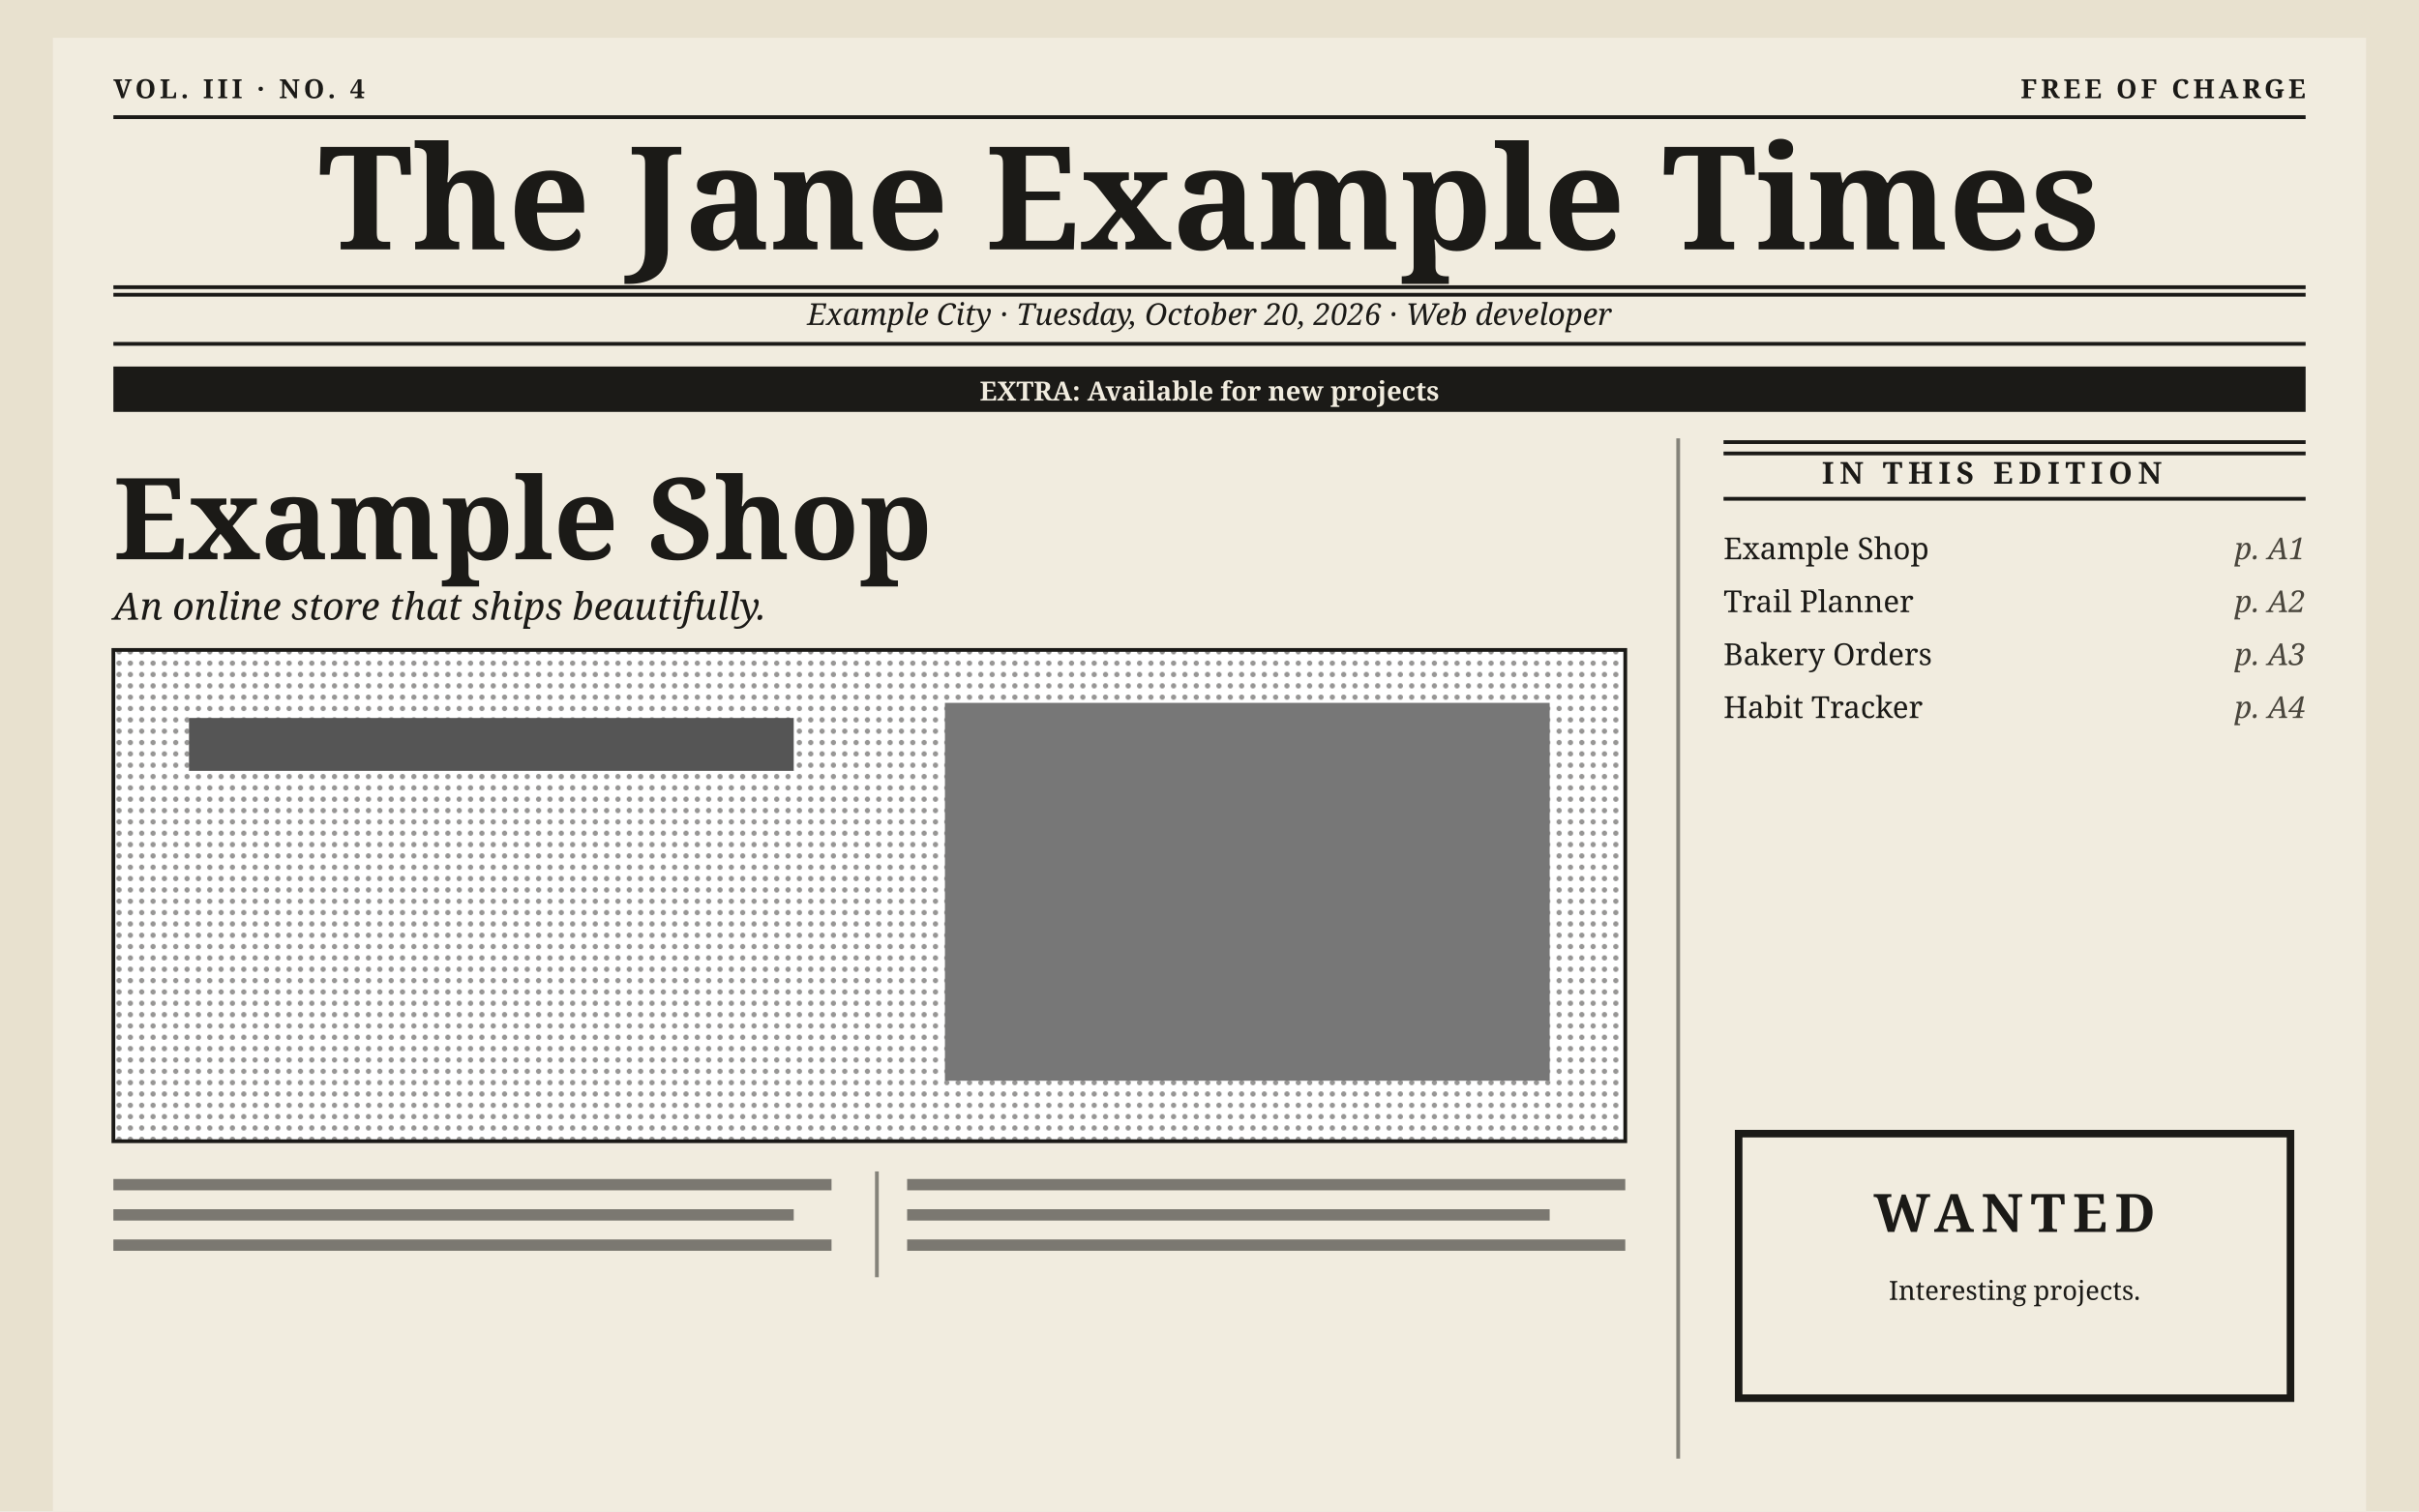
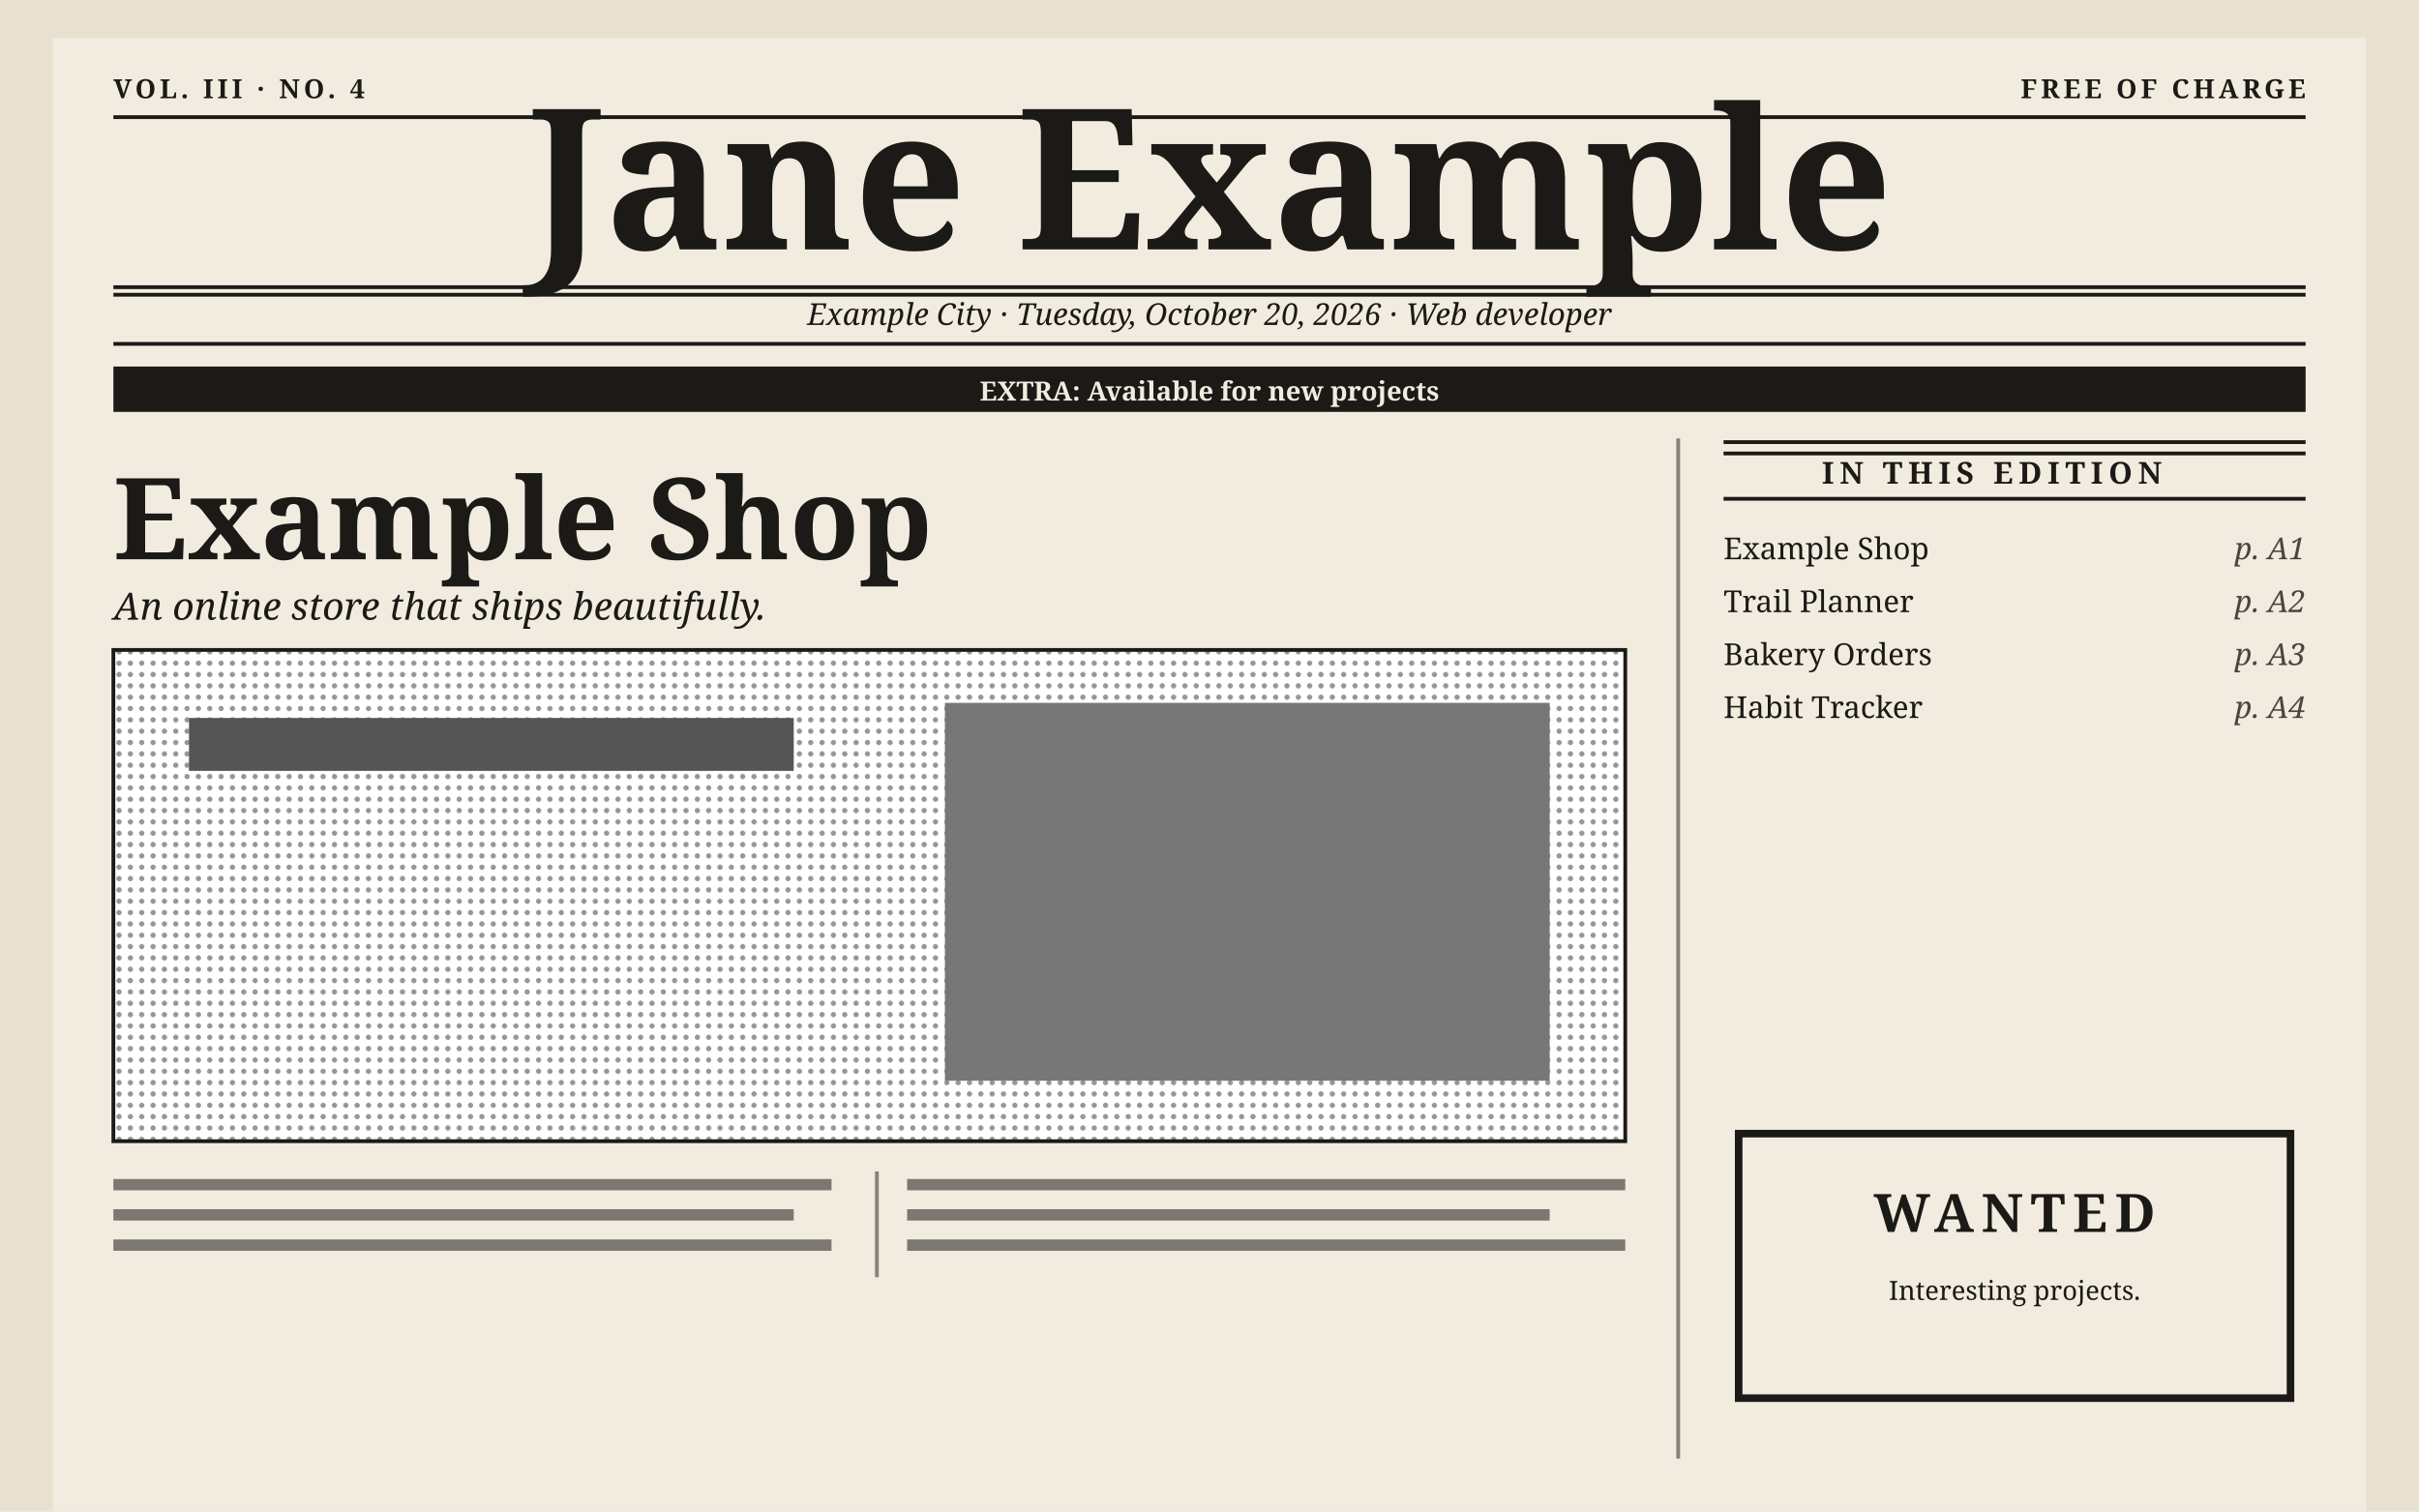
<svg xmlns="http://www.w3.org/2000/svg" viewBox="0 0 640 400" role="img" aria-label="Newspaper theme preview">
  <defs>
    <pattern id="h" width="3" height="3" patternUnits="userSpaceOnUse">
      <circle cx="1.5" cy="1.5" r=".7" fill="#1b1a17" fill-opacity=".45" />
    </pattern>
  </defs>
  <rect width="640" height="400" fill="#e8e1cf" />
  <rect x="14" y="10" width="612" height="390" fill="#f1ecdf" />
  <g font-family="Georgia,serif" fill="#1b1a17">
    <text x="30" y="26" font-size="7" font-weight="700" letter-spacing="1">VOL. III · NO. 4</text>
    <text x="610" y="26" font-size="7" font-weight="700" letter-spacing="1" text-anchor="end">FREE OF CHARGE</text>
-     <text x="320" y="66" font-family="'Old English Text MT',UnifrakturMaguntia,serif" font-size="38" font-weight="700" text-anchor="middle">The Jane Example Times</text>
+     <text x="320" y="66" font-family="'Old English Text MT',UnifrakturMaguntia,serif" font-size="52" font-weight="700" text-anchor="middle" textLength="560" lengthAdjust="spacingAndGlyphs">Jane Example</text>
    <text x="320" y="86" font-size="8" font-style="italic" text-anchor="middle">Example City · Tuesday, October 20, 2026 · Web developer</text>
  </g>
  <path d="M30 31h580M30 76h580M30 78h580M30 91h580" stroke="#1b1a17" />
  <rect x="30" y="97" width="580" height="12" fill="#1b1a17" />
  <text x="320" y="106" fill="#f1ecdf" font-family="Georgia,serif" font-size="7" font-weight="700" text-anchor="middle">EXTRA: Available for new projects</text>
  <text x="30" y="148" fill="#1b1a17" font-family="Georgia,serif" font-size="30" font-weight="900">Example Shop</text>
  <text x="30" y="164" fill="#1b1a17" font-family="Georgia,serif" font-size="10" font-style="italic">An online store that ships beautifully.</text>
  <rect x="30" y="172" width="400" height="130" fill="#fff" stroke="#1b1a17" />
  <rect x="30" y="172" width="400" height="130" fill="url(#h)" />
  <rect x="50" y="190" width="160" height="14" fill="#555" />
  <rect x="250" y="186" width="160" height="100" fill="#777" />
  <g fill="#1b1a17" fill-opacity=".55">
    <rect x="30" y="312" width="190" height="3" />
    <rect x="30" y="320" width="180" height="3" />
    <rect x="30" y="328" width="190" height="3" />
    <rect x="240" y="312" width="190" height="3" />
    <rect x="240" y="320" width="170" height="3" />
    <rect x="240" y="328" width="190" height="3" />
  </g>
  <path d="M232 310v28M444 116v270" stroke="#1b1a17" stroke-opacity=".5" />
  <text x="527" y="128" fill="#1b1a17" font-family="Georgia,serif" font-size="8" font-weight="800" letter-spacing="1.5" text-anchor="middle">IN THIS EDITION</text>
  <path d="M456 117h154M456 120h154M456 132h154" stroke="#1b1a17" />
  <g font-family="Georgia,serif" font-size="8" fill="#1b1a17">
    <text x="456" y="148">Example Shop</text>
    <text x="456" y="162">Trail Planner</text>
    <text x="456" y="176">Bakery Orders</text>
    <text x="456" y="190">Habit Tracker</text>
  </g>
  <g font-family="Georgia,serif" font-size="8" font-style="italic" fill="#4a463d" text-anchor="end">
    <text x="610" y="148">p. A1</text>
    <text x="610" y="162">p. A2</text>
    <text x="610" y="176">p. A3</text>
    <text x="610" y="190">p. A4</text>
  </g>
  <rect x="460" y="300" width="146" height="70" fill="none" stroke="#1b1a17" stroke-width="2" />
  <text x="533" y="326" fill="#1b1a17" font-family="Georgia,serif" font-size="14" font-weight="900" letter-spacing="2" text-anchor="middle">WANTED</text>
  <text x="533" y="344" fill="#1b1a17" font-family="Georgia,serif" font-size="7" text-anchor="middle">Interesting projects.</text>
</svg>
